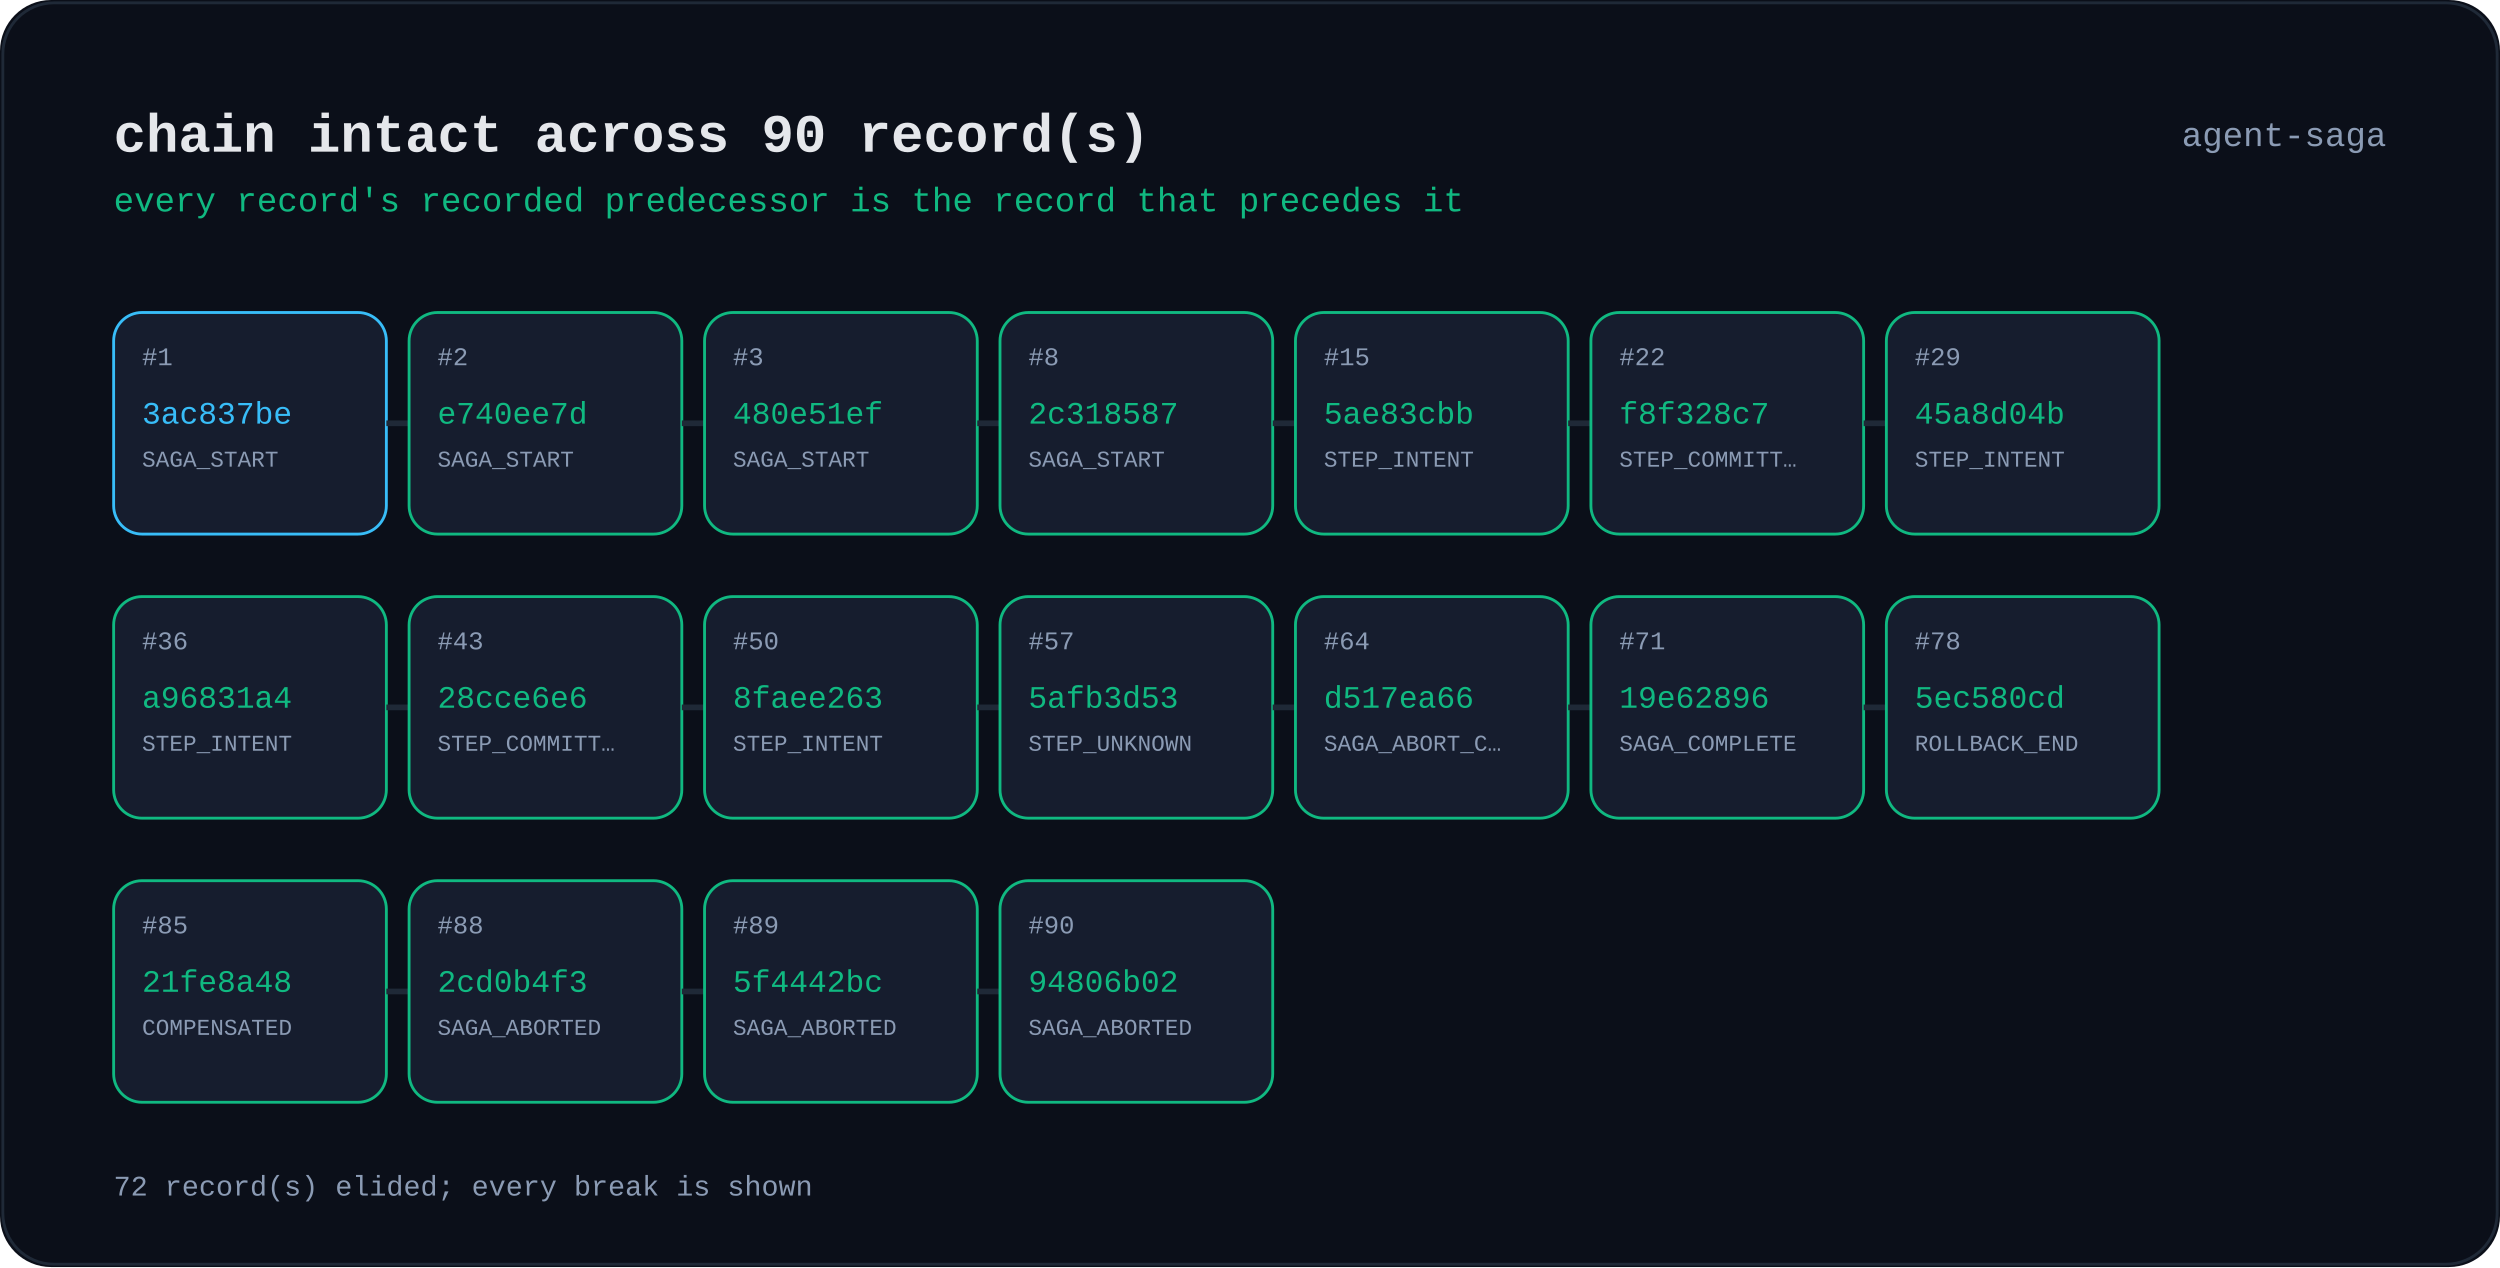
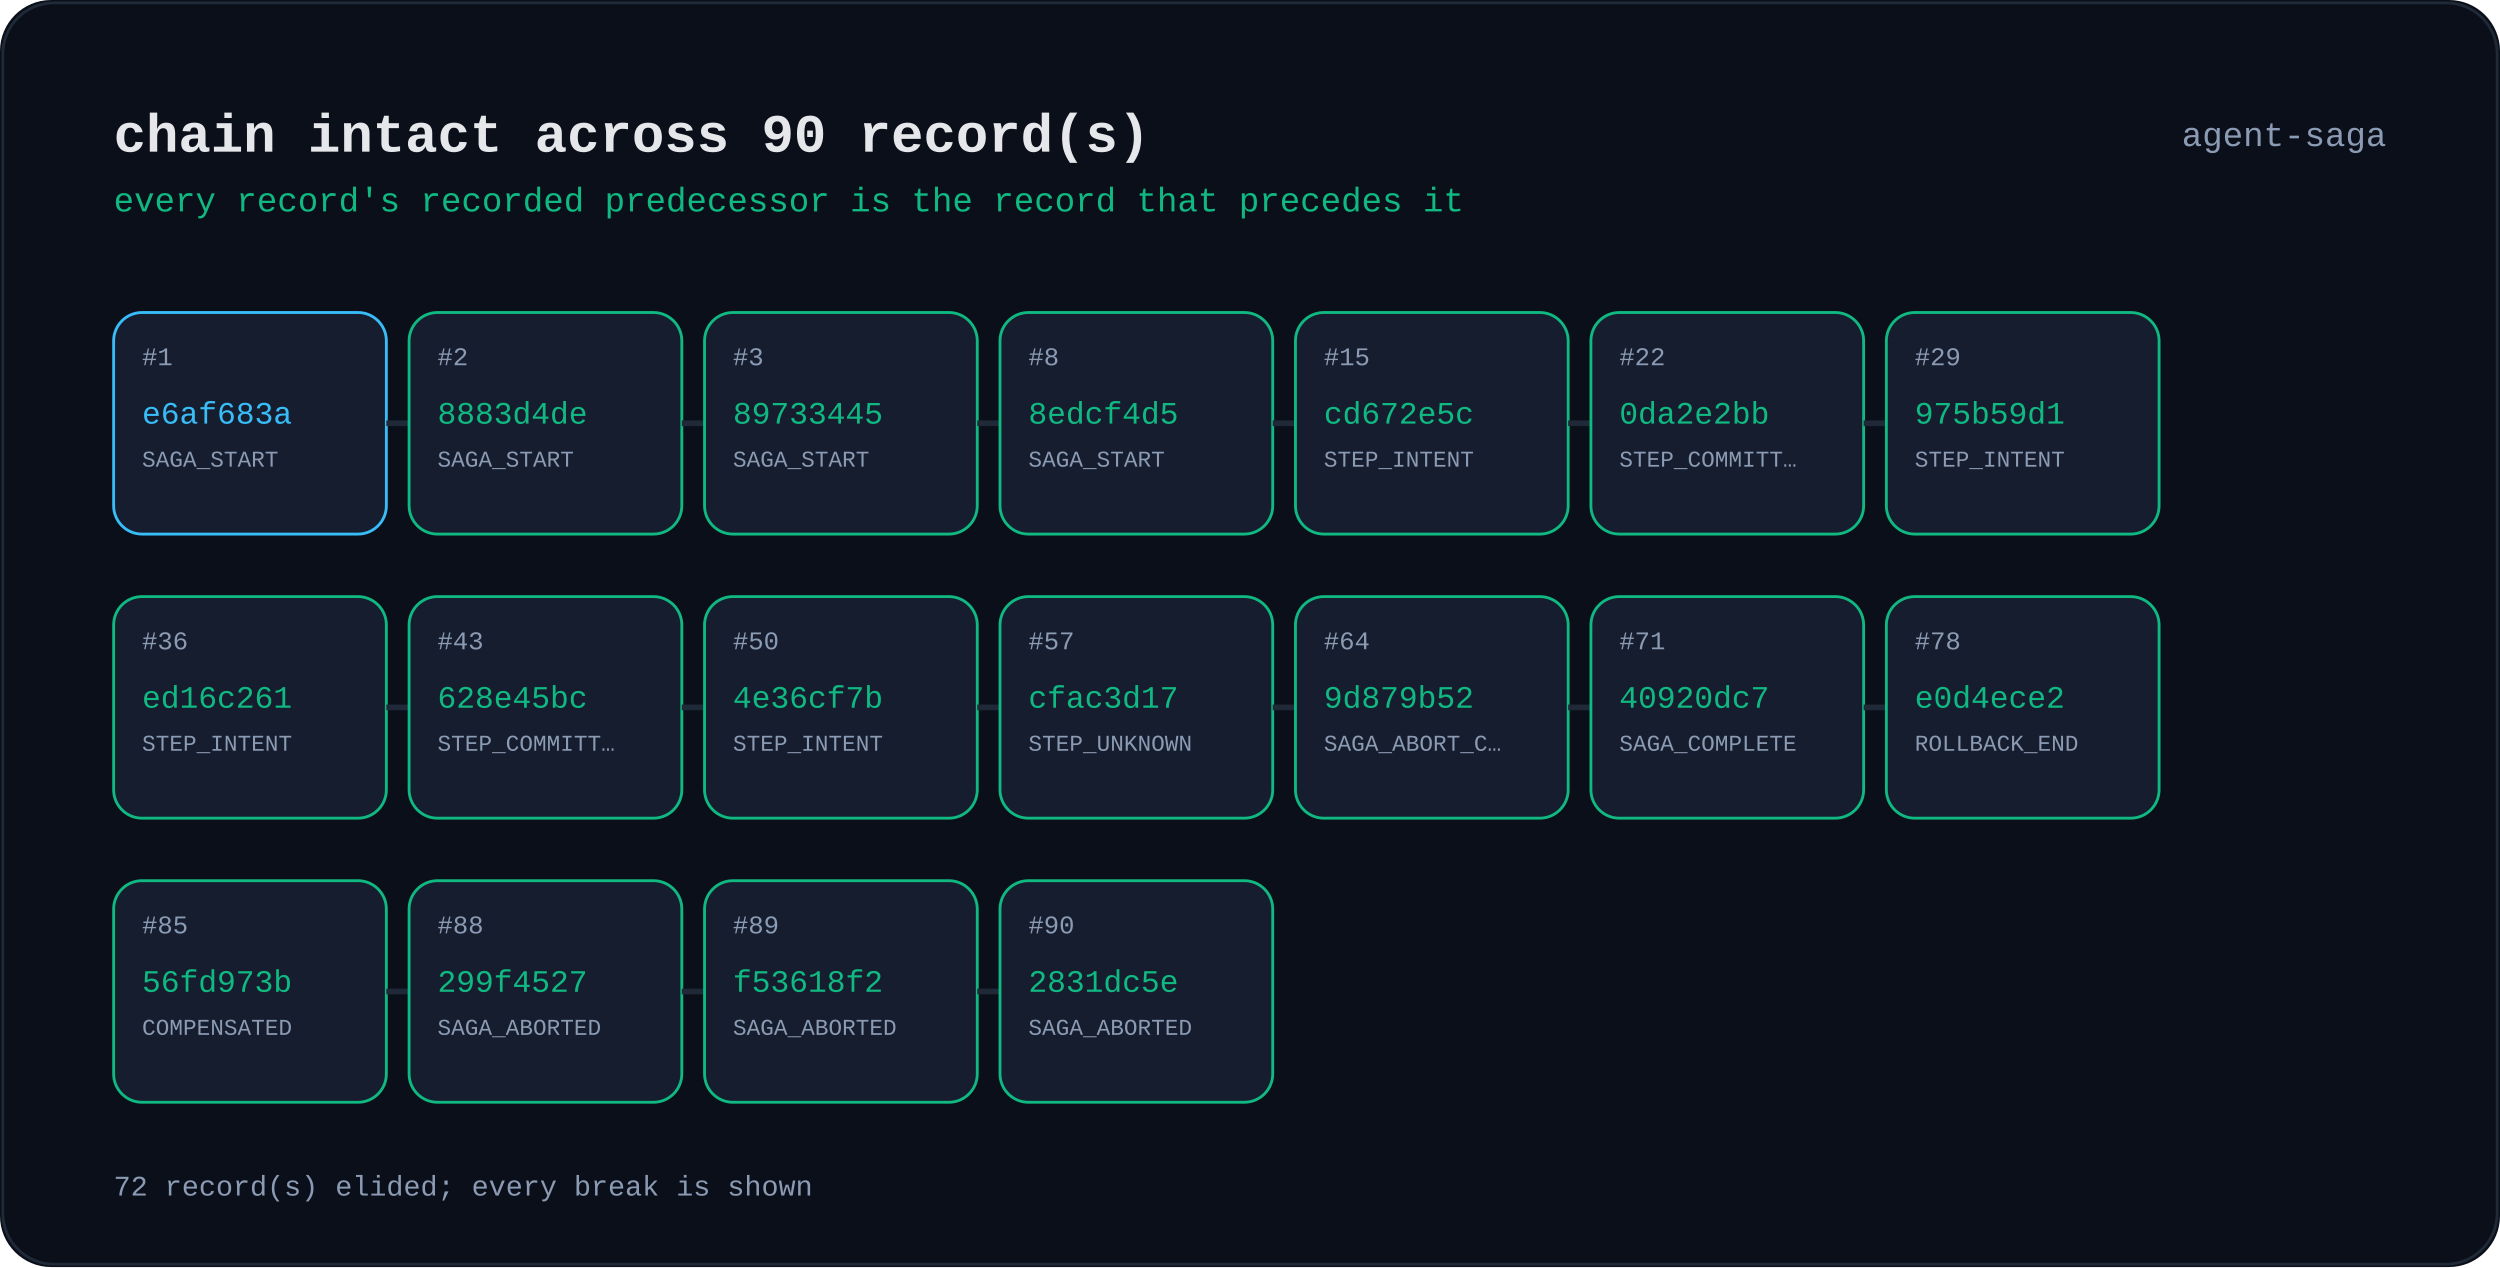
<svg xmlns="http://www.w3.org/2000/svg" viewBox="0 0 880 446" width="880" height="446" role="img" aria-label="chain intact across 90 record(s). every record's recorded predecessor is the ...">
  <style>
text{font-family:ui-monospace, SFMono-Regular, 'SF Mono', Menlo, Consolas, 'Liberation Mono', monospace;dominant-baseline:middle}
.t{fill:#e5e7eb}.m{fill:#8b9bb4}
.a0{animation:a0 4.79s linear infinite;}@keyframes a0{0%,3.13%{opacity:0}11.9%,100%{opacity:1}}
.a1{animation:a1 4.79s linear infinite;}@keyframes a1{0%,11.48%{opacity:0;transform:translateY(7px)}19.83%,100%{opacity:1;transform:translateY(0)}}
.a2{animation:a2 4.79s linear infinite;}@keyframes a2{0%,13.15%{opacity:0;transform:translateY(7px)}21.5%,100%{opacity:1;transform:translateY(0)}}
.a3{animation:a3 4.79s linear infinite;}@keyframes a3{0%,14.82%{opacity:0;transform:translateY(7px)}23.17%,100%{opacity:1;transform:translateY(0)}}
.a4{animation:a4 4.79s linear infinite;}@keyframes a4{0%,16.49%{opacity:0;transform:translateY(7px)}24.84%,100%{opacity:1;transform:translateY(0)}}
.a5{animation:a5 4.79s linear infinite;}@keyframes a5{0%,18.16%{opacity:0;transform:translateY(7px)}26.51%,100%{opacity:1;transform:translateY(0)}}
.a6{animation:a6 4.79s linear infinite;}@keyframes a6{0%,19.83%{opacity:0;transform:translateY(7px)}28.18%,100%{opacity:1;transform:translateY(0)}}
.a7{animation:a7 4.79s linear infinite;}@keyframes a7{0%,21.5%{opacity:0;transform:translateY(7px)}29.85%,100%{opacity:1;transform:translateY(0)}}
.a8{animation:a8 4.79s linear infinite;}@keyframes a8{0%,23.17%{opacity:0;transform:translateY(7px)}31.52%,100%{opacity:1;transform:translateY(0)}}
.a9{animation:a9 4.79s linear infinite;}@keyframes a9{0%,24.84%{opacity:0;transform:translateY(7px)}33.19%,100%{opacity:1;transform:translateY(0)}}
.a10{animation:a10 4.79s linear infinite;}@keyframes a10{0%,26.51%{opacity:0;transform:translateY(7px)}34.86%,100%{opacity:1;transform:translateY(0)}}
.a11{animation:a11 4.79s linear infinite;}@keyframes a11{0%,28.18%{opacity:0;transform:translateY(7px)}36.53%,100%{opacity:1;transform:translateY(0)}}
.a12{animation:a12 4.79s linear infinite;}@keyframes a12{0%,29.85%{opacity:0;transform:translateY(7px)}38.2%,100%{opacity:1;transform:translateY(0)}}
.a13{animation:a13 4.79s linear infinite;}@keyframes a13{0%,31.52%{opacity:0;transform:translateY(7px)}39.87%,100%{opacity:1;transform:translateY(0)}}
.a14{animation:a14 4.79s linear infinite;}@keyframes a14{0%,33.19%{opacity:0;transform:translateY(7px)}41.54%,100%{opacity:1;transform:translateY(0)}}
.a15{animation:a15 4.79s linear infinite;}@keyframes a15{0%,34.86%{opacity:0;transform:translateY(7px)}43.22%,100%{opacity:1;transform:translateY(0)}}
.a16{animation:a16 4.79s linear infinite;}@keyframes a16{0%,36.53%{opacity:0;transform:translateY(7px)}44.89%,100%{opacity:1;transform:translateY(0)}}
.a17{animation:a17 4.79s linear infinite;}@keyframes a17{0%,38.2%{opacity:0;transform:translateY(7px)}46.56%,100%{opacity:1;transform:translateY(0)}}
.a18{animation:a18 4.79s linear infinite;}@keyframes a18{0%,39.87%{opacity:0;transform:translateY(7px)}48.23%,100%{opacity:1;transform:translateY(0)}}
@media (prefers-reduced-motion: reduce){*{animation:none !important;opacity:1 !important;transform:none !important}}
</style>
  <rect width="880" height="446" rx="18" fill="#0b0f19" />
  <rect x="1" y="1" width="878" height="444" rx="18" fill="none" stroke="#1f2937" />
  <g class="a0">
    <text class="t" x="40" y="48" font-size="19" font-weight="700">chain intact across 90 record(s)</text>
    <text x="40" y="71" font-size="12" fill="#10b981">every record's recorded predecessor is the record that precedes it</text>
    <text class="m" x="840" y="48" font-size="12" text-anchor="end">agent-saga</text>
  </g>
  <g class="a1">
    <rect x="40" y="110" width="96" height="78" rx="10" fill="#161d2e" stroke="#38bdf8" stroke-width="1" />
    <text class="m" x="50" y="126" font-size="9">#1</text>
-     <text x="50" y="146" font-size="11" fill="#38bdf8">3ac837be</text>
+     <text x="50" y="146" font-size="11" fill="#38bdf8">e6af683a</text>
    <text class="m" x="50" y="162" font-size="8">SAGA_START</text>
  </g>
  <g class="a1">
    <rect x="136" y="148" width="8" height="2" fill="#1f2937" />
  </g>
  <g class="a2">
    <rect x="144" y="110" width="96" height="78" rx="10" fill="#161d2e" stroke="#10b981" stroke-width="1" />
    <text class="m" x="154" y="126" font-size="9">#2</text>
-     <text x="154" y="146" font-size="11" fill="#10b981">e740ee7d</text>
+     <text x="154" y="146" font-size="11" fill="#10b981">8883d4de</text>
    <text class="m" x="154" y="162" font-size="8">SAGA_START</text>
  </g>
  <g class="a2">
    <rect x="240" y="148" width="8" height="2" fill="#1f2937" />
  </g>
  <g class="a3">
    <rect x="248" y="110" width="96" height="78" rx="10" fill="#161d2e" stroke="#10b981" stroke-width="1" />
    <text class="m" x="258" y="126" font-size="9">#3</text>
-     <text x="258" y="146" font-size="11" fill="#10b981">480e51ef</text>
+     <text x="258" y="146" font-size="11" fill="#10b981">89733445</text>
    <text class="m" x="258" y="162" font-size="8">SAGA_START</text>
  </g>
  <g class="a3">
    <rect x="344" y="148" width="8" height="2" fill="#1f2937" />
  </g>
  <g class="a4">
    <rect x="352" y="110" width="96" height="78" rx="10" fill="#161d2e" stroke="#10b981" stroke-width="1" />
    <text class="m" x="362" y="126" font-size="9">#8</text>
-     <text x="362" y="146" font-size="11" fill="#10b981">2c318587</text>
+     <text x="362" y="146" font-size="11" fill="#10b981">8edcf4d5</text>
    <text class="m" x="362" y="162" font-size="8">SAGA_START</text>
  </g>
  <g class="a4">
    <rect x="448" y="148" width="8" height="2" fill="#1f2937" />
  </g>
  <g class="a5">
    <rect x="456" y="110" width="96" height="78" rx="10" fill="#161d2e" stroke="#10b981" stroke-width="1" />
    <text class="m" x="466" y="126" font-size="9">#15</text>
-     <text x="466" y="146" font-size="11" fill="#10b981">5ae83cbb</text>
+     <text x="466" y="146" font-size="11" fill="#10b981">cd672e5c</text>
    <text class="m" x="466" y="162" font-size="8">STEP_INTENT</text>
  </g>
  <g class="a5">
    <rect x="552" y="148" width="8" height="2" fill="#1f2937" />
  </g>
  <g class="a6">
    <rect x="560" y="110" width="96" height="78" rx="10" fill="#161d2e" stroke="#10b981" stroke-width="1" />
    <text class="m" x="570" y="126" font-size="9">#22</text>
-     <text x="570" y="146" font-size="11" fill="#10b981">f8f328c7</text>
+     <text x="570" y="146" font-size="11" fill="#10b981">0da2e2bb</text>
    <text class="m" x="570" y="162" font-size="8">STEP_COMMITT…</text>
  </g>
  <g class="a6">
    <rect x="656" y="148" width="8" height="2" fill="#1f2937" />
  </g>
  <g class="a7">
    <rect x="664" y="110" width="96" height="78" rx="10" fill="#161d2e" stroke="#10b981" stroke-width="1" />
    <text class="m" x="674" y="126" font-size="9">#29</text>
-     <text x="674" y="146" font-size="11" fill="#10b981">45a8d04b</text>
+     <text x="674" y="146" font-size="11" fill="#10b981">975b59d1</text>
    <text class="m" x="674" y="162" font-size="8">STEP_INTENT</text>
  </g>
  <g class="a8">
    <rect x="40" y="210" width="96" height="78" rx="10" fill="#161d2e" stroke="#10b981" stroke-width="1" />
    <text class="m" x="50" y="226" font-size="9">#36</text>
-     <text x="50" y="246" font-size="11" fill="#10b981">a96831a4</text>
+     <text x="50" y="246" font-size="11" fill="#10b981">ed16c261</text>
    <text class="m" x="50" y="262" font-size="8">STEP_INTENT</text>
  </g>
  <g class="a8">
    <rect x="136" y="248" width="8" height="2" fill="#1f2937" />
  </g>
  <g class="a9">
    <rect x="144" y="210" width="96" height="78" rx="10" fill="#161d2e" stroke="#10b981" stroke-width="1" />
    <text class="m" x="154" y="226" font-size="9">#43</text>
-     <text x="154" y="246" font-size="11" fill="#10b981">28cce6e6</text>
+     <text x="154" y="246" font-size="11" fill="#10b981">628e45bc</text>
    <text class="m" x="154" y="262" font-size="8">STEP_COMMITT…</text>
  </g>
  <g class="a9">
    <rect x="240" y="248" width="8" height="2" fill="#1f2937" />
  </g>
  <g class="a10">
    <rect x="248" y="210" width="96" height="78" rx="10" fill="#161d2e" stroke="#10b981" stroke-width="1" />
    <text class="m" x="258" y="226" font-size="9">#50</text>
-     <text x="258" y="246" font-size="11" fill="#10b981">8faee263</text>
+     <text x="258" y="246" font-size="11" fill="#10b981">4e36cf7b</text>
    <text class="m" x="258" y="262" font-size="8">STEP_INTENT</text>
  </g>
  <g class="a10">
    <rect x="344" y="248" width="8" height="2" fill="#1f2937" />
  </g>
  <g class="a11">
    <rect x="352" y="210" width="96" height="78" rx="10" fill="#161d2e" stroke="#10b981" stroke-width="1" />
    <text class="m" x="362" y="226" font-size="9">#57</text>
-     <text x="362" y="246" font-size="11" fill="#10b981">5afb3d53</text>
+     <text x="362" y="246" font-size="11" fill="#10b981">cfac3d17</text>
    <text class="m" x="362" y="262" font-size="8">STEP_UNKNOWN</text>
  </g>
  <g class="a11">
    <rect x="448" y="248" width="8" height="2" fill="#1f2937" />
  </g>
  <g class="a12">
    <rect x="456" y="210" width="96" height="78" rx="10" fill="#161d2e" stroke="#10b981" stroke-width="1" />
    <text class="m" x="466" y="226" font-size="9">#64</text>
-     <text x="466" y="246" font-size="11" fill="#10b981">d517ea66</text>
+     <text x="466" y="246" font-size="11" fill="#10b981">9d879b52</text>
    <text class="m" x="466" y="262" font-size="8">SAGA_ABORT_C…</text>
  </g>
  <g class="a12">
    <rect x="552" y="248" width="8" height="2" fill="#1f2937" />
  </g>
  <g class="a13">
    <rect x="560" y="210" width="96" height="78" rx="10" fill="#161d2e" stroke="#10b981" stroke-width="1" />
    <text class="m" x="570" y="226" font-size="9">#71</text>
-     <text x="570" y="246" font-size="11" fill="#10b981">19e62896</text>
+     <text x="570" y="246" font-size="11" fill="#10b981">40920dc7</text>
    <text class="m" x="570" y="262" font-size="8">SAGA_COMPLETE</text>
  </g>
  <g class="a13">
    <rect x="656" y="248" width="8" height="2" fill="#1f2937" />
  </g>
  <g class="a14">
    <rect x="664" y="210" width="96" height="78" rx="10" fill="#161d2e" stroke="#10b981" stroke-width="1" />
    <text class="m" x="674" y="226" font-size="9">#78</text>
-     <text x="674" y="246" font-size="11" fill="#10b981">5ec580cd</text>
+     <text x="674" y="246" font-size="11" fill="#10b981">e0d4ece2</text>
    <text class="m" x="674" y="262" font-size="8">ROLLBACK_END</text>
  </g>
  <g class="a15">
    <rect x="40" y="310" width="96" height="78" rx="10" fill="#161d2e" stroke="#10b981" stroke-width="1" />
    <text class="m" x="50" y="326" font-size="9">#85</text>
-     <text x="50" y="346" font-size="11" fill="#10b981">21fe8a48</text>
+     <text x="50" y="346" font-size="11" fill="#10b981">56fd973b</text>
    <text class="m" x="50" y="362" font-size="8">COMPENSATED</text>
  </g>
  <g class="a15">
    <rect x="136" y="348" width="8" height="2" fill="#1f2937" />
  </g>
  <g class="a16">
    <rect x="144" y="310" width="96" height="78" rx="10" fill="#161d2e" stroke="#10b981" stroke-width="1" />
    <text class="m" x="154" y="326" font-size="9">#88</text>
-     <text x="154" y="346" font-size="11" fill="#10b981">2cd0b4f3</text>
+     <text x="154" y="346" font-size="11" fill="#10b981">299f4527</text>
    <text class="m" x="154" y="362" font-size="8">SAGA_ABORTED</text>
  </g>
  <g class="a16">
    <rect x="240" y="348" width="8" height="2" fill="#1f2937" />
  </g>
  <g class="a17">
    <rect x="248" y="310" width="96" height="78" rx="10" fill="#161d2e" stroke="#10b981" stroke-width="1" />
    <text class="m" x="258" y="326" font-size="9">#89</text>
-     <text x="258" y="346" font-size="11" fill="#10b981">5f4442bc</text>
+     <text x="258" y="346" font-size="11" fill="#10b981">f53618f2</text>
    <text class="m" x="258" y="362" font-size="8">SAGA_ABORTED</text>
  </g>
  <g class="a17">
    <rect x="344" y="348" width="8" height="2" fill="#1f2937" />
  </g>
  <g class="a18">
    <rect x="352" y="310" width="96" height="78" rx="10" fill="#161d2e" stroke="#10b981" stroke-width="1" />
    <text class="m" x="362" y="326" font-size="9">#90</text>
-     <text x="362" y="346" font-size="11" fill="#10b981">94806b02</text>
+     <text x="362" y="346" font-size="11" fill="#10b981">2831dc5e</text>
    <text class="m" x="362" y="362" font-size="8">SAGA_ABORTED</text>
  </g>
  <text class="m" x="40" y="418" font-size="10">72 record(s) elided; every break is shown</text>
</svg>
